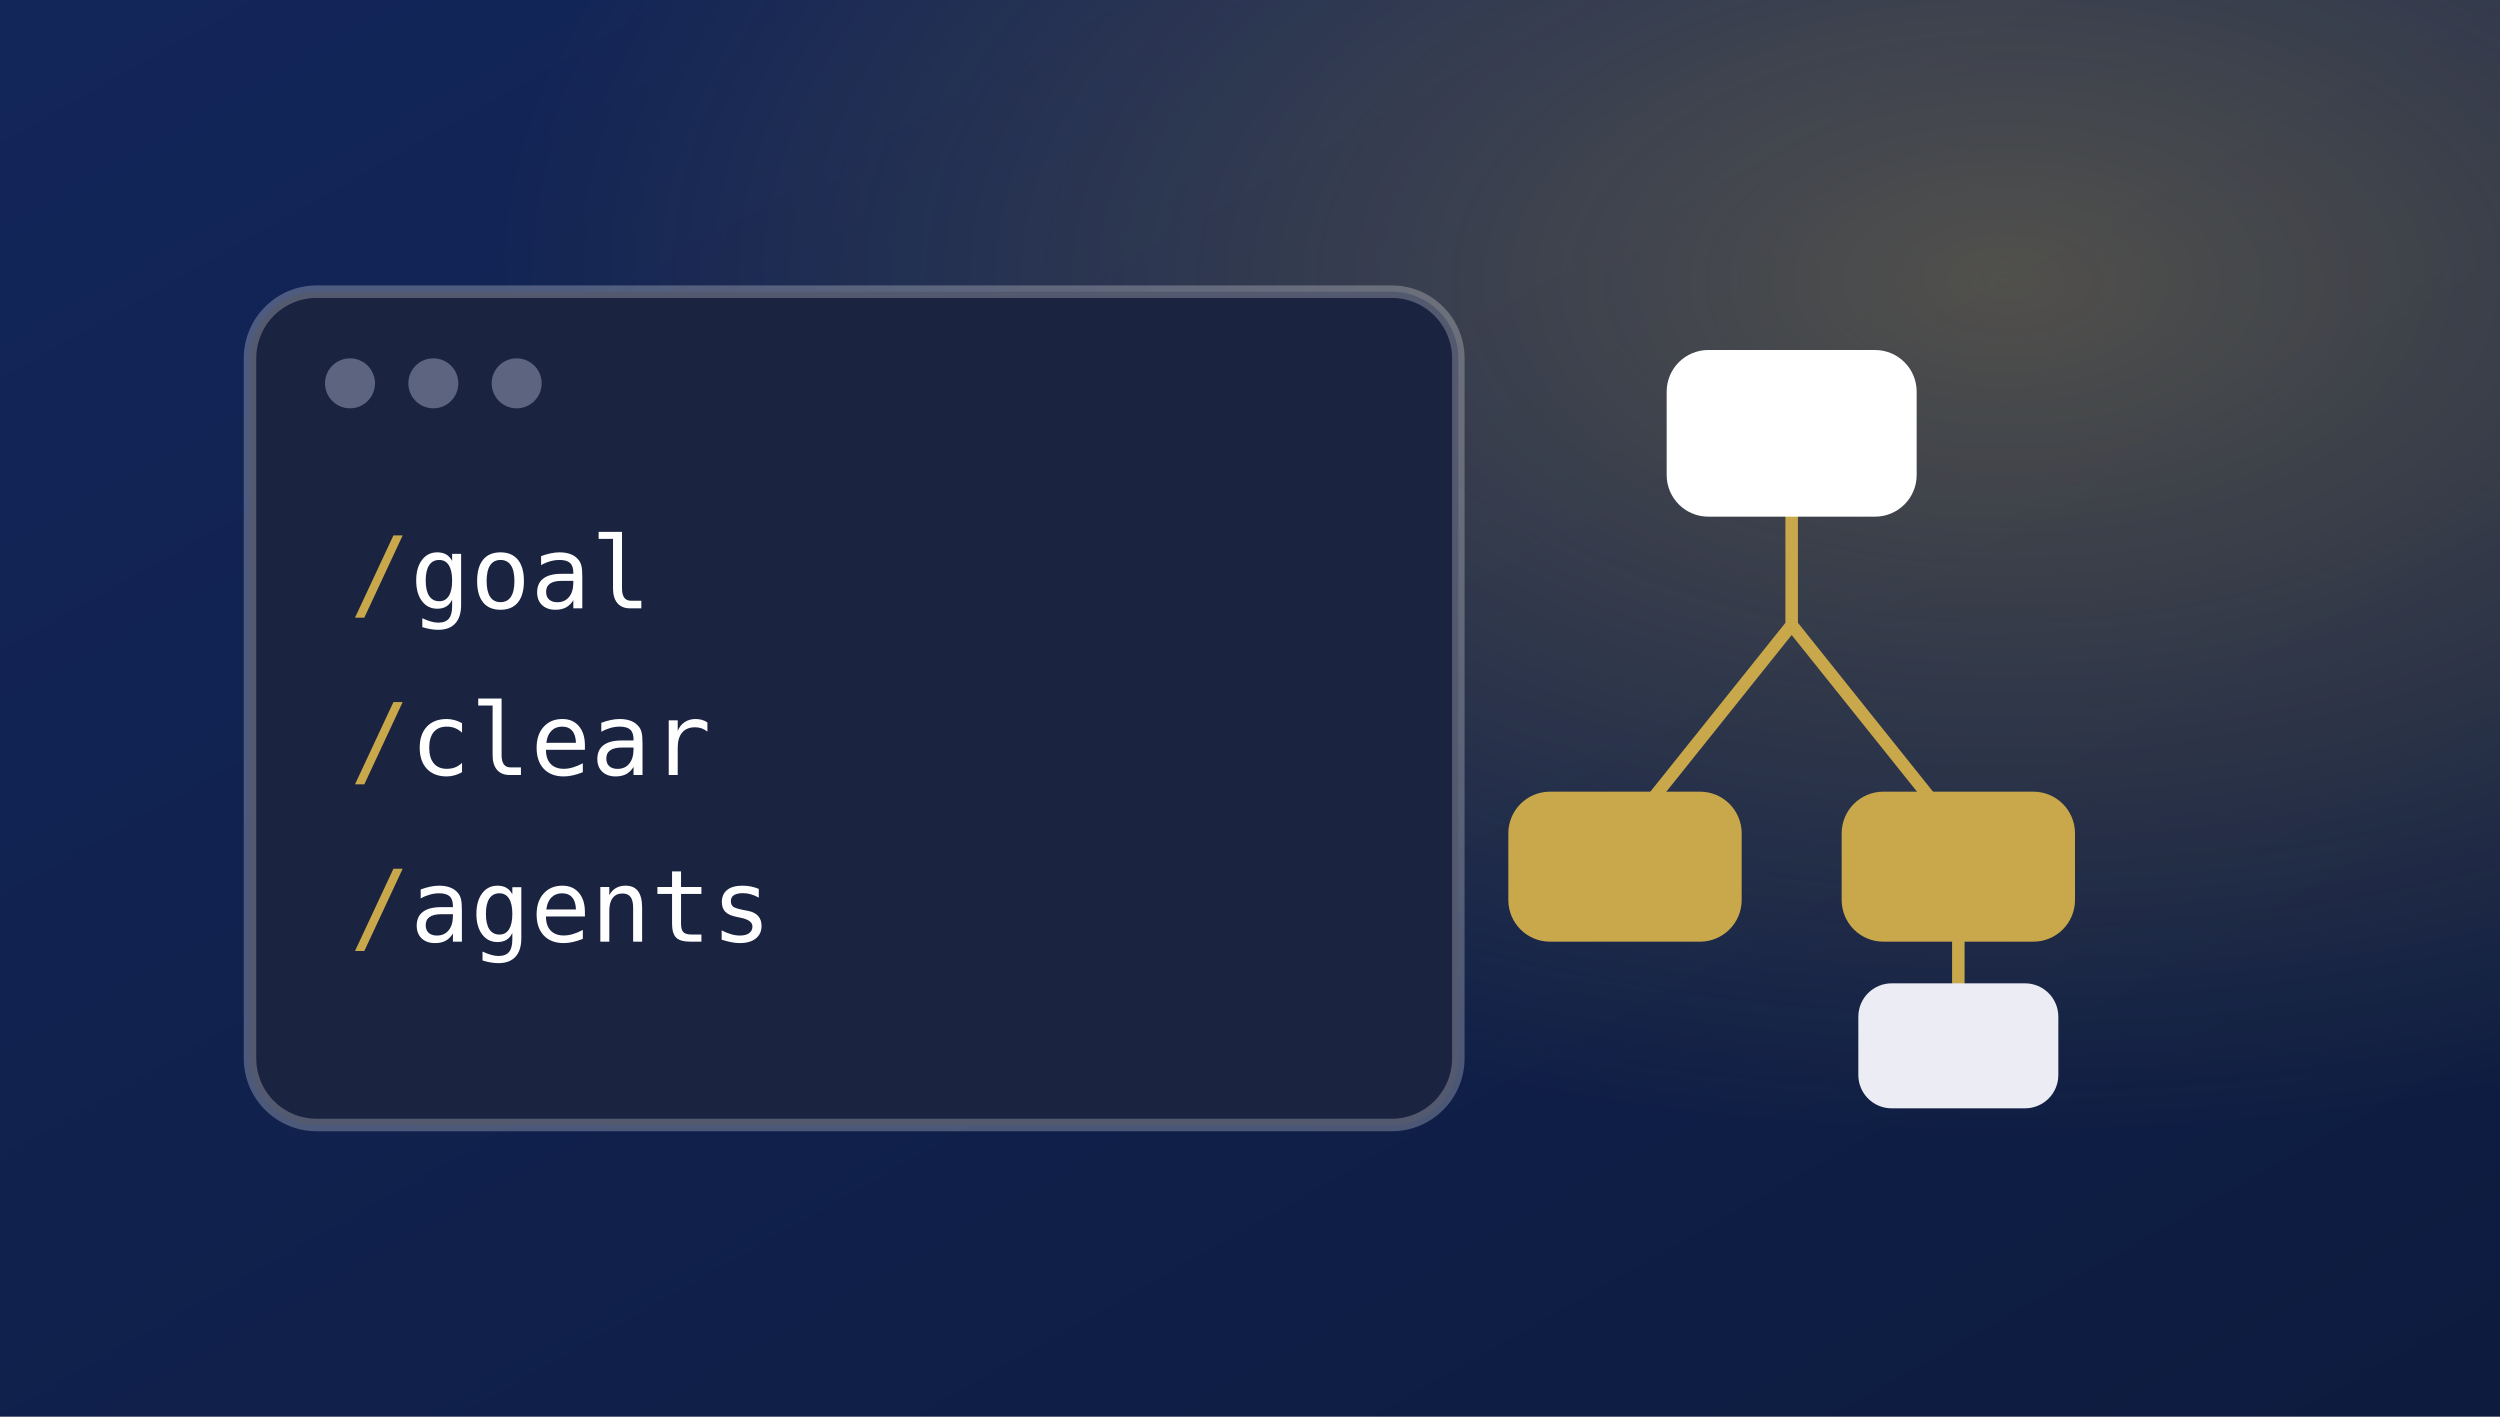
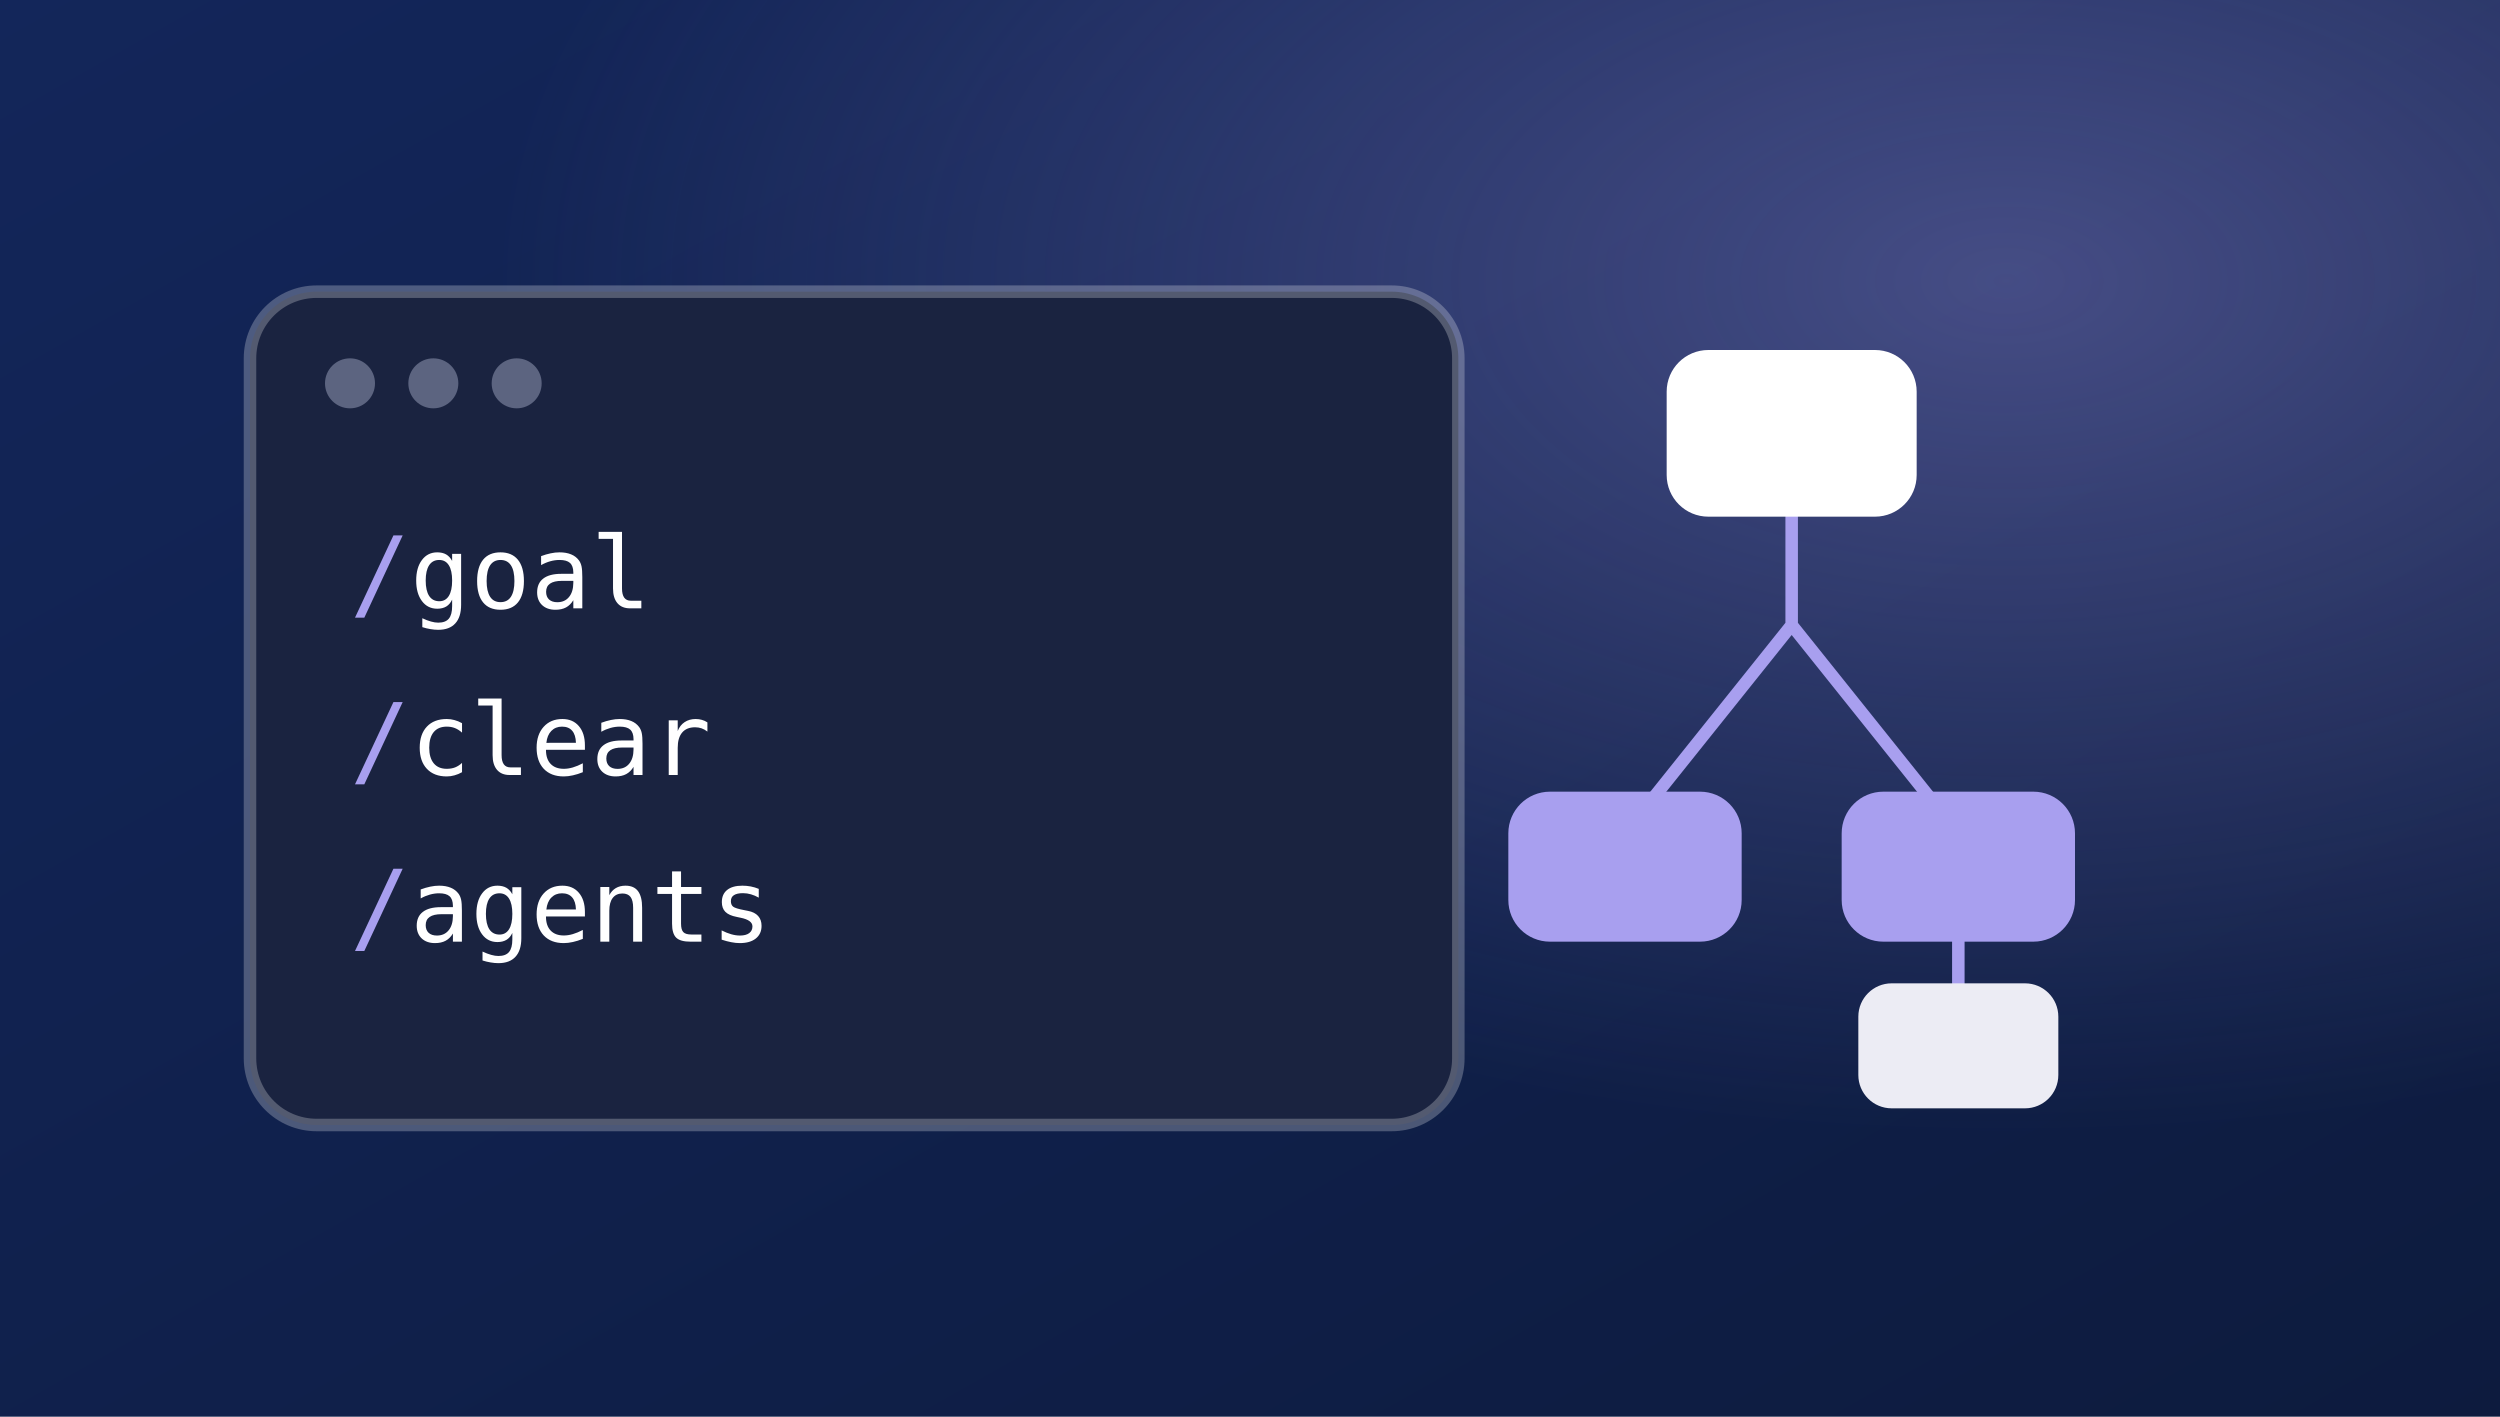
<svg xmlns="http://www.w3.org/2000/svg" viewBox="0 0 600 340">
  <defs>
    <linearGradient id="g" x1="0" y1="0" x2="1" y2="1">
      <stop offset="0" stop-color="#13265A" />
      <stop offset="1" stop-color="#0D1B3E" />
    </linearGradient>
    <radialGradient id="r" cx=".8" cy=".2" r=".6">
-       <stop offset="0" stop-color="#C9A84C" stop-opacity=".35" />
-       <stop offset="1" stop-color="#C9A84C" stop-opacity="0" />
+       <stop offset="0" stop-color="#A89FEF" stop-opacity=".35" />
+       <stop offset="1" stop-color="#A89FEF" stop-opacity="0" />
    </radialGradient>
  </defs>
  <rect width="600" height="340" fill="url(#g)" />
  <rect width="600" height="340" fill="url(#r)" />
  <rect x="60" y="70" width="290" height="200" rx="16" fill="#1A2340" stroke="#fff" stroke-opacity=".25" stroke-width="3" />
  <g fill="#5C6480">
    <circle cx="84" cy="92" r="6" />
    <circle cx="104" cy="92" r="6" />
    <circle cx="124" cy="92" r="6" />
  </g>
  <g font-family="JetBrains Mono,monospace" font-size="24" fill="#fff">
    <text x="84" y="146">
-       <tspan fill="#C9A84C">/</tspan>goal</text>
+       <tspan fill="#A89FEF">/</tspan>goal</text>
    <text x="84" y="186">
-       <tspan fill="#C9A84C">/</tspan>clear</text>
+       <tspan fill="#A89FEF">/</tspan>clear</text>
    <text x="84" y="226">
-       <tspan fill="#C9A84C">/</tspan>agents</text>
+       <tspan fill="#A89FEF">/</tspan>agents</text>
  </g>
-   <g stroke="#C9A84C" stroke-width="3" fill="none">
+   <g stroke="#A89FEF" stroke-width="3" fill="none">
    <path d="M430 110 L430 150 M430 150 L390 200 M430 150 L470 200 M470 200 L470 240" />
  </g>
  <g fill="#fff">
    <rect x="400" y="84" width="60" height="40" rx="10" />
  </g>
-   <g fill="#C9A84C">
+   <g fill="#A89FEF">
    <rect x="362" y="190" width="56" height="36" rx="10" />
    <rect x="442" y="190" width="56" height="36" rx="10" />
  </g>
  <rect x="446" y="236" width="48" height="30" rx="8" fill="#ECECF4" />
</svg>
